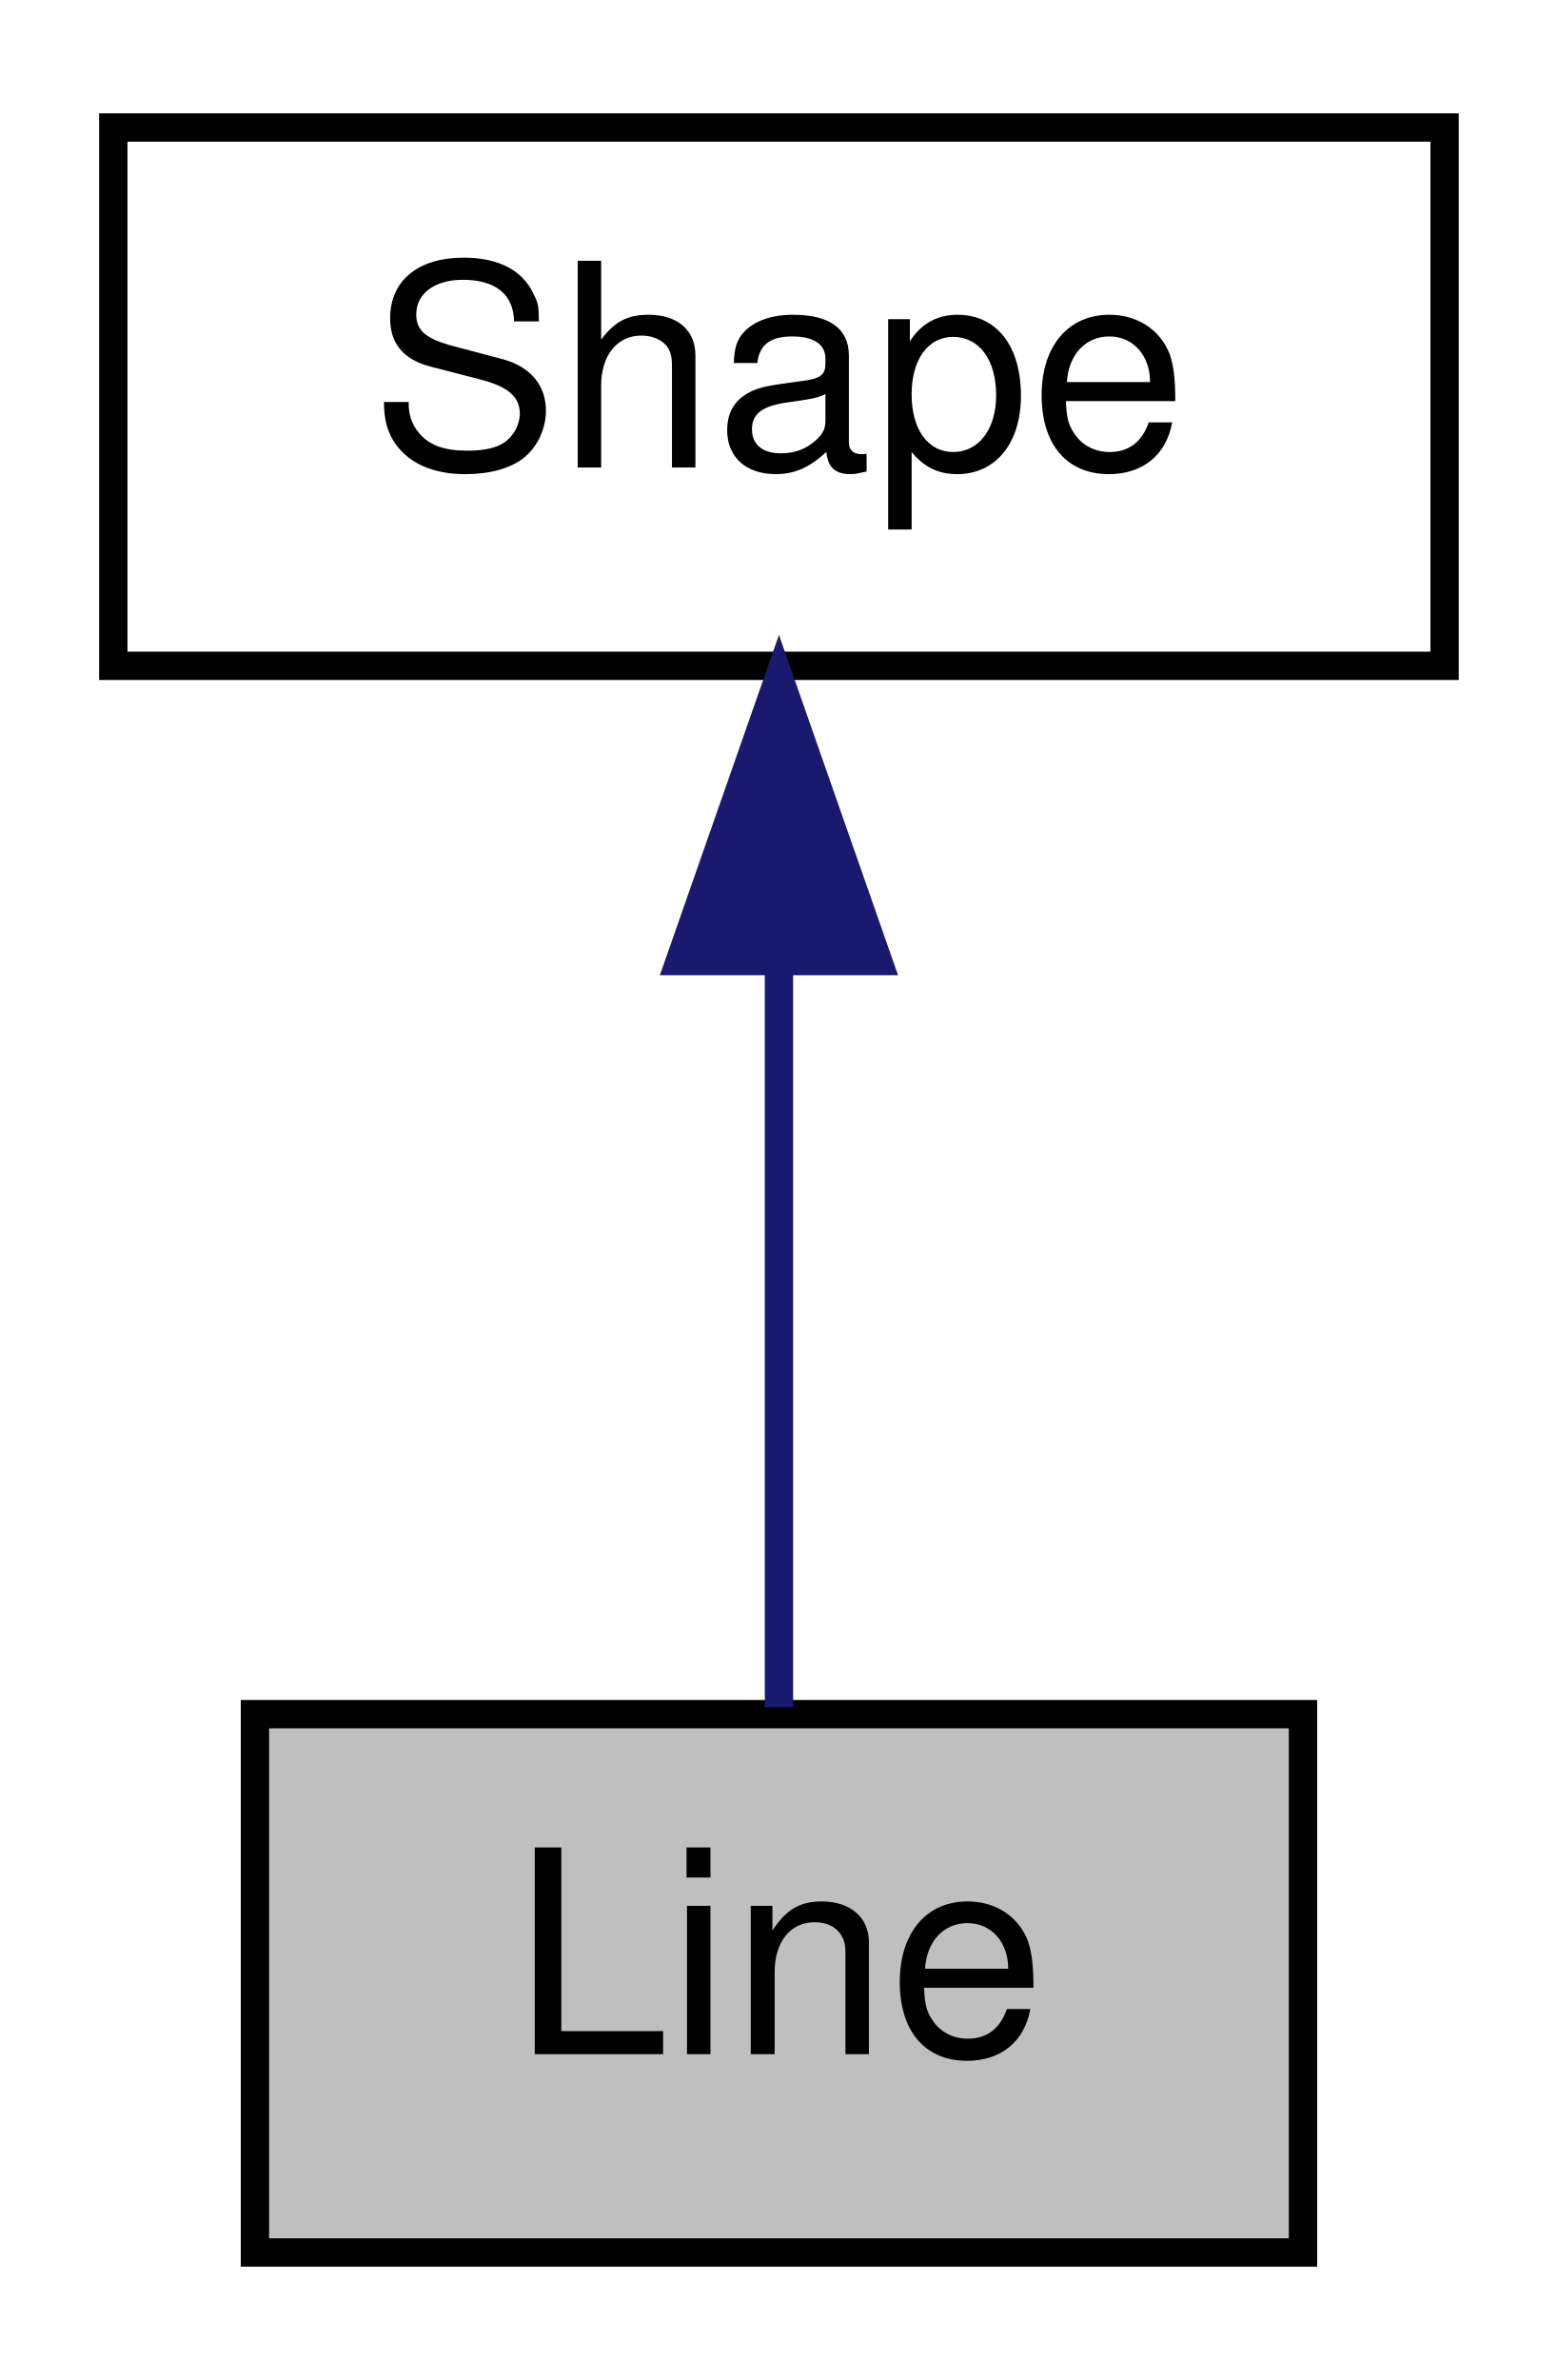
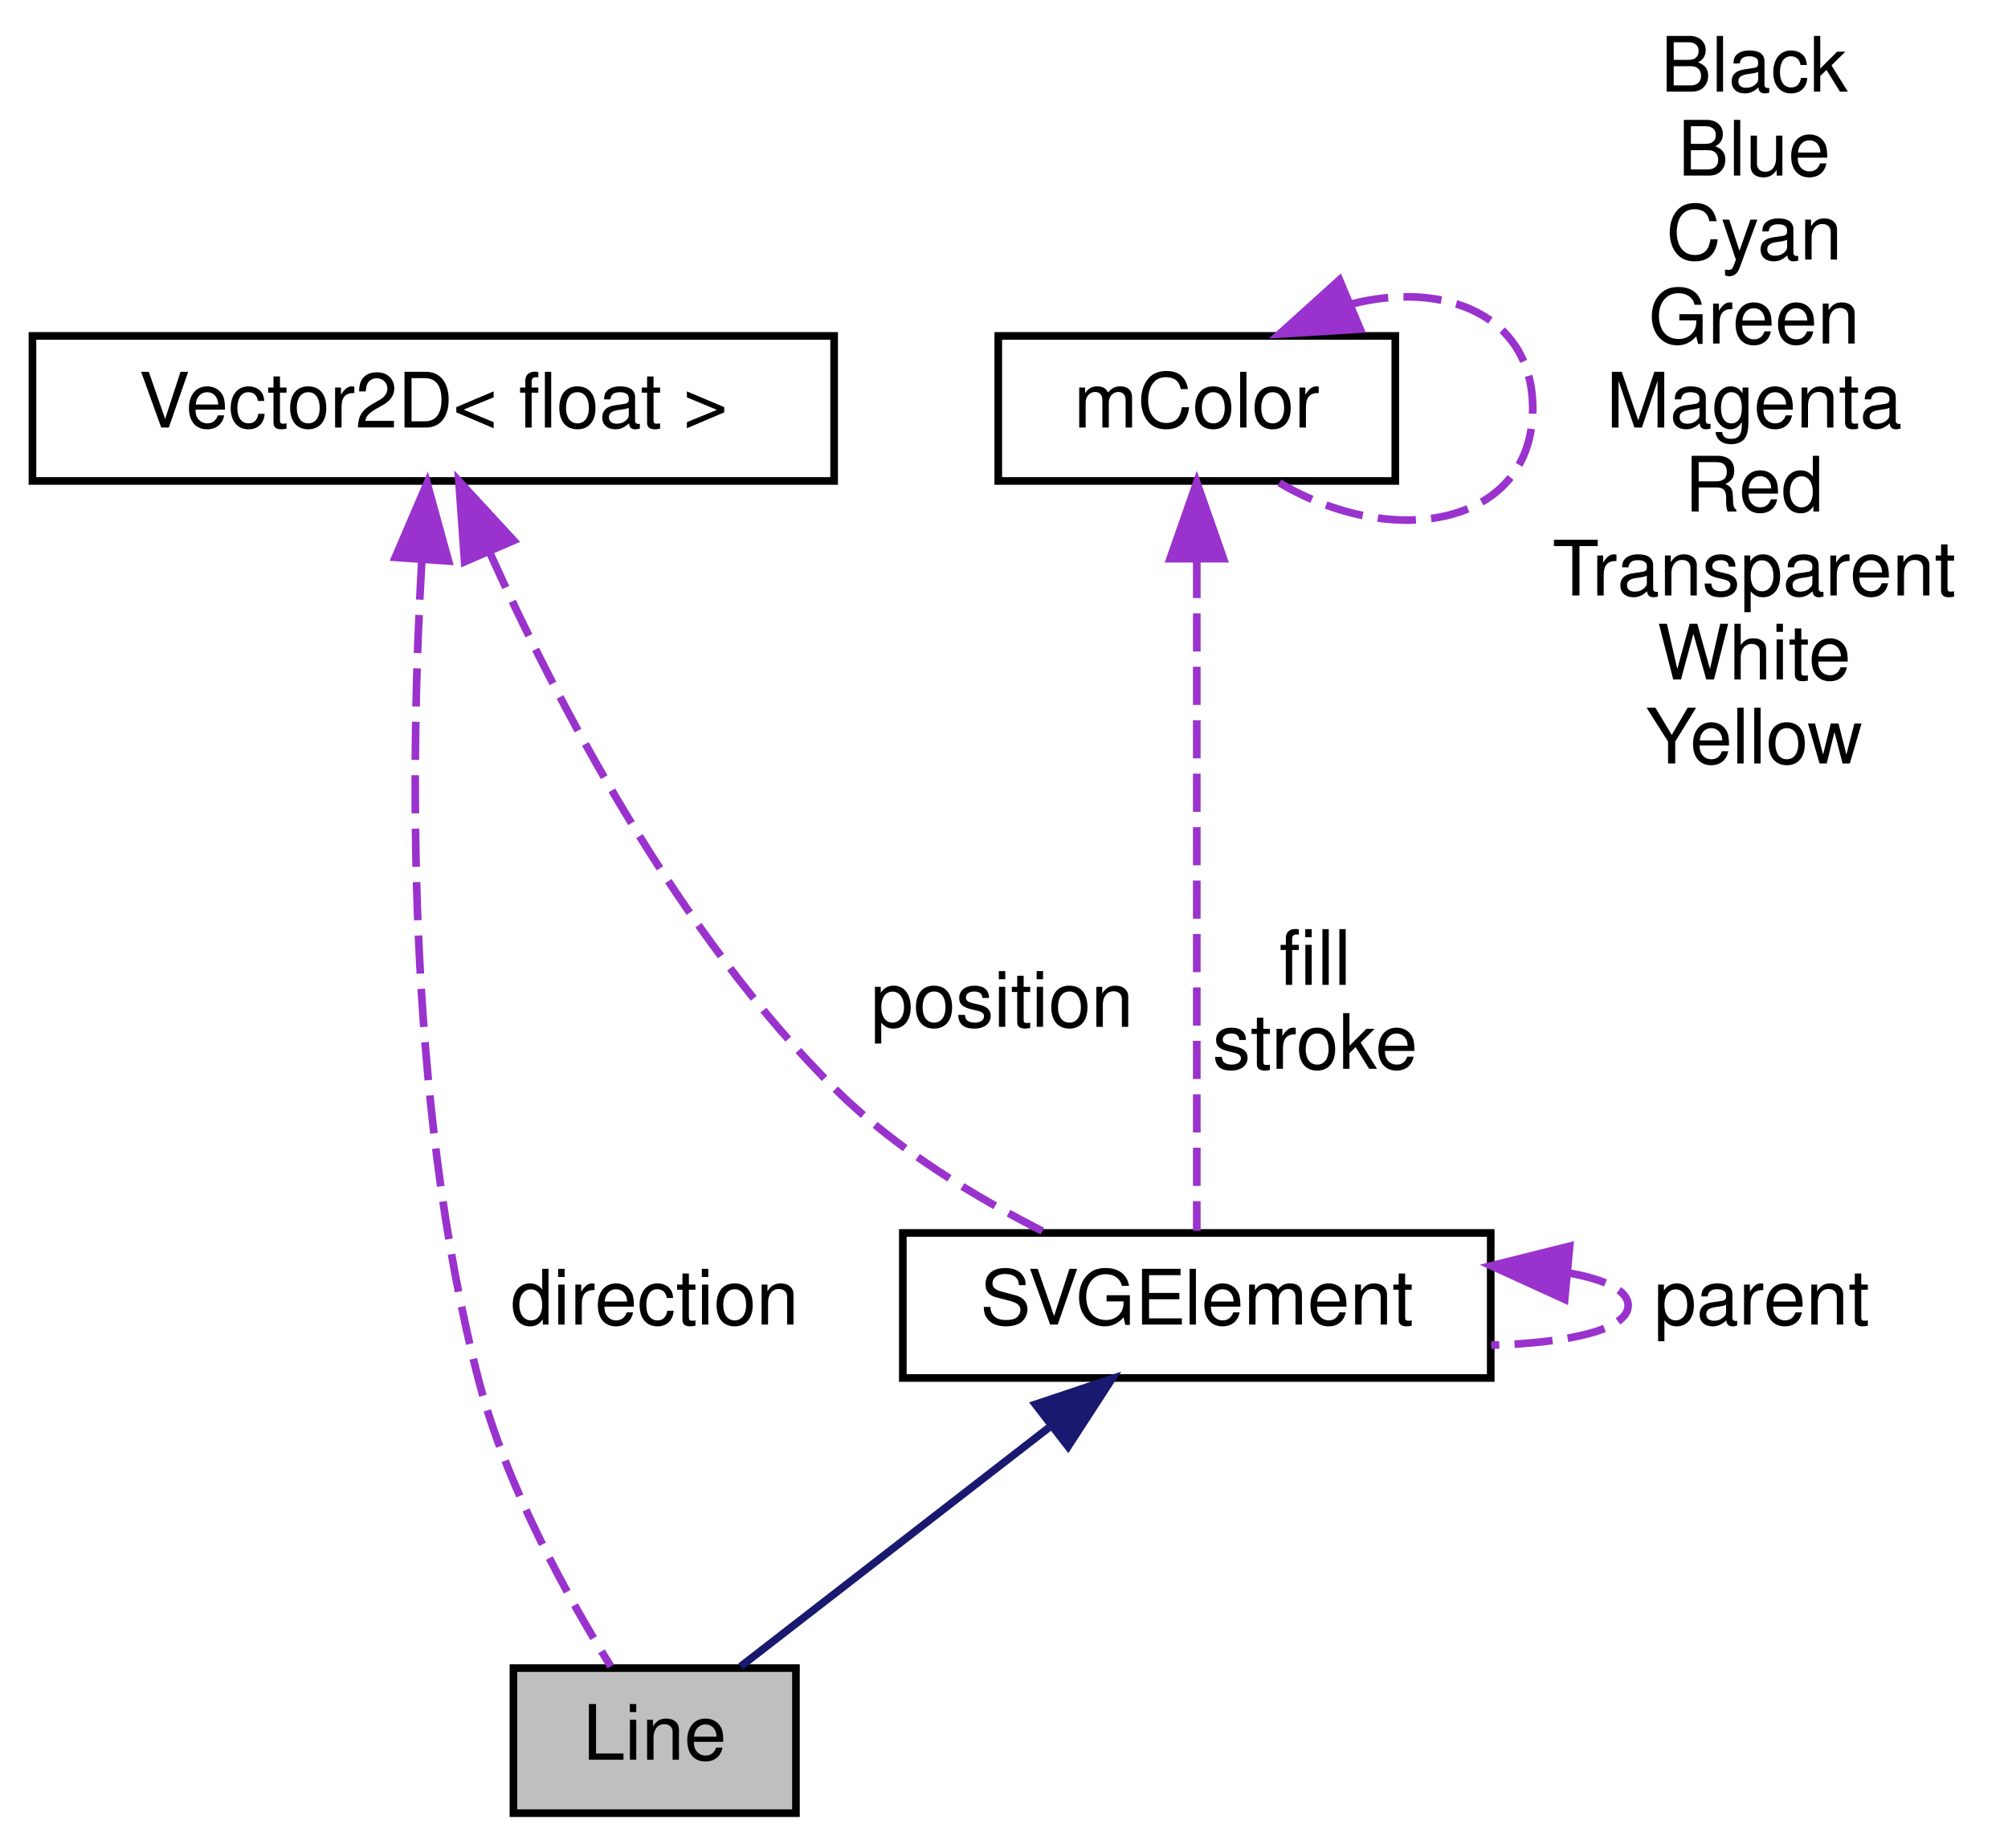
- <svg xmlns="http://www.w3.org/2000/svg" xmlns:xlink="http://www.w3.org/1999/xlink" width="55pt" height="84pt" viewBox="0.00 0.00 55.00 84.00">
-   <g id="graph0" class="graph" transform="scale(1 1) rotate(0) translate(4 80)">
+ <svg xmlns="http://www.w3.org/2000/svg" xmlns:xlink="http://www.w3.org/1999/xlink" width="263pt" height="242pt" viewBox="0.00 0.00 262.50 242.00">
+   <g id="graph0" class="graph" transform="scale(1 1) rotate(0) translate(4 238)">
    <g id="node1" class="node">
      <g id="a_node1">
        <a xlink:title="Represents a line in 2D space.">
-           <polygon fill="#bfbfbf" stroke="black" points="5,-0.5 5,-19.5 42,-19.5 42,-0.5 5,-0.5" />
-           <text text-anchor="middle" x="23.5" y="-7.5" font-family="Helvetica,sans-Serif" font-size="10.00">Line</text>
+           <polygon fill="#bfbfbf" stroke="black" points="63,-0.5 63,-19.5 100,-19.5 100,-0.5 63,-0.5" />
+           <text text-anchor="middle" x="81.5" y="-7.5" font-family="Helvetica,sans-Serif" font-size="10.00">Line</text>
        </a>
      </g>
    </g>
    <g id="node2" class="node">
      <g id="a_node2">
-         <a xlink:href="classShape.html" target="_top" xlink:title="Represents a shape in 2D space.">
-           <polygon fill="none" stroke="black" points="0,-56.5 0,-75.5 47,-75.5 47,-56.5 0,-56.5" />
-           <text text-anchor="middle" x="23.5" y="-63.5" font-family="Helvetica,sans-Serif" font-size="10.00">Shape</text>
+         <a xlink:href="classSVGElement.html" target="_top" xlink:title="Represents an element in an SVG file.">
+           <polygon fill="none" stroke="black" points="114,-57.5 114,-76.5 191,-76.5 191,-57.5 114,-57.5" />
+           <text text-anchor="middle" x="152.5" y="-64.5" font-family="Helvetica,sans-Serif" font-size="10.00">SVGElement</text>
        </a>
      </g>
    </g>
    <g id="edge1" class="edge">
-       <path fill="none" stroke="midnightblue" d="M23.5,-45.8C23.5,-36.91 23.5,-26.78 23.5,-19.75" />
-       <polygon fill="midnightblue" stroke="midnightblue" points="20,-46.08 23.5,-56.08 27,-46.08 20,-46.08" />
+       <path fill="none" stroke="midnightblue" d="M133.13,-51C120.18,-40.96 103.58,-28.1 92.75,-19.71" />
+       <polygon fill="midnightblue" stroke="midnightblue" points="131.36,-54.05 141.41,-57.41 135.64,-48.52 131.36,-54.05" />
+     </g>
+     <g id="edge3" class="edge">
+       <path fill="none" stroke="#9a32cd" stroke-dasharray="5,2" d="M201.22,-71.26C205.98,-70.4 209,-68.98 209,-67 209,-63.83 201.27,-62.09 191.06,-61.8" />
+       <polygon fill="#9a32cd" stroke="#9a32cd" points="200.69,-67.8 191.06,-72.2 201.34,-74.77 200.69,-67.8" />
+       <text text-anchor="middle" x="226.5" y="-64.5" font-family="Helvetica,sans-Serif" font-size="10.00"> parent</text>
+     </g>
+     <g id="node3" class="node">
+       <g id="a_node3">
+         <a xlink:href="classVector2D.html" target="_top" xlink:title=" ">
+           <polygon fill="none" stroke="black" points="0,-175 0,-194 105,-194 105,-175 0,-175" />
+           <text text-anchor="middle" x="52.5" y="-182" font-family="Helvetica,sans-Serif" font-size="10.00">Vector2D&lt; float &gt;</text>
+         </a>
+       </g>
+     </g>
+     <g id="edge6" class="edge">
+       <path fill="none" stroke="#9a32cd" stroke-dasharray="5,2" d="M50.99,-164.44C49.54,-139.35 48.81,-94.1 58.5,-57 62.11,-43.18 70.19,-28.66 75.75,-19.72" />
+       <polygon fill="#9a32cd" stroke="#9a32cd" points="47.52,-164.99 51.69,-174.72 54.5,-164.51 47.52,-164.99" />
+       <text text-anchor="middle" x="81.5" y="-64.5" font-family="Helvetica,sans-Serif" font-size="10.00"> direction</text>
+     </g>
+     <g id="edge2" class="edge">
+       <path fill="none" stroke="#9a32cd" stroke-dasharray="5,2" d="M59.91,-165.59C68.58,-146.31 84.48,-115.65 105.5,-95 113.29,-87.35 123.67,-81.09 132.69,-76.53" />
+       <polygon fill="#9a32cd" stroke="#9a32cd" points="56.6,-164.42 55.85,-174.99 63.03,-167.2 56.6,-164.42" />
+       <text text-anchor="middle" x="127" y="-103.5" font-family="Helvetica,sans-Serif" font-size="10.00"> position</text>
+     </g>
+     <g id="node4" class="node">
+       <g id="a_node4">
+         <a xlink:href="classmColor.html" target="_top" xlink:title="Utility class for manipulating RGBA mColors.">
+           <polygon fill="none" stroke="black" points="126.5,-175 126.5,-194 178.5,-194 178.5,-175 126.5,-175" />
+           <text text-anchor="middle" x="152.5" y="-182" font-family="Helvetica,sans-Serif" font-size="10.00">mColor</text>
+         </a>
+       </g>
+     </g>
+     <g id="edge4" class="edge">
+       <path fill="none" stroke="#9a32cd" stroke-dasharray="5,2" d="M152.5,-164.66C152.5,-139.37 152.5,-95.44 152.5,-76.78" />
+       <polygon fill="#9a32cd" stroke="#9a32cd" points="149,-164.82 152.5,-174.82 156,-164.82 149,-164.82" />
+       <text text-anchor="middle" x="168" y="-109" font-family="Helvetica,sans-Serif" font-size="10.00"> fill</text>
+       <text text-anchor="middle" x="168" y="-98" font-family="Helvetica,sans-Serif" font-size="10.00">stroke</text>
+     </g>
+     <g id="edge5" class="edge">
+       <path fill="none" stroke="#9a32cd" stroke-dasharray="5,2" d="M172.65,-198.15C184.9,-201.31 196.5,-196.76 196.5,-184.5 196.5,-169.11 178.24,-165.87 163.33,-174.76" />
+       <polygon fill="#9a32cd" stroke="#9a32cd" points="173.9,-194.89 163.33,-194.24 171.19,-201.34 173.9,-194.89" />
+       <text text-anchor="middle" x="225.5" y="-226" font-family="Helvetica,sans-Serif" font-size="10.00"> Black</text>
+       <text text-anchor="middle" x="225.5" y="-215" font-family="Helvetica,sans-Serif" font-size="10.00">Blue</text>
+       <text text-anchor="middle" x="225.5" y="-204" font-family="Helvetica,sans-Serif" font-size="10.00">Cyan</text>
+       <text text-anchor="middle" x="225.5" y="-193" font-family="Helvetica,sans-Serif" font-size="10.00">Green</text>
+       <text text-anchor="middle" x="225.5" y="-182" font-family="Helvetica,sans-Serif" font-size="10.00">Magenta</text>
+       <text text-anchor="middle" x="225.5" y="-171" font-family="Helvetica,sans-Serif" font-size="10.00">Red</text>
+       <text text-anchor="middle" x="225.5" y="-160" font-family="Helvetica,sans-Serif" font-size="10.00">Transparent</text>
+       <text text-anchor="middle" x="225.5" y="-149" font-family="Helvetica,sans-Serif" font-size="10.00">White</text>
+       <text text-anchor="middle" x="225.5" y="-138" font-family="Helvetica,sans-Serif" font-size="10.00">Yellow</text>
    </g>
  </g>
</svg>
